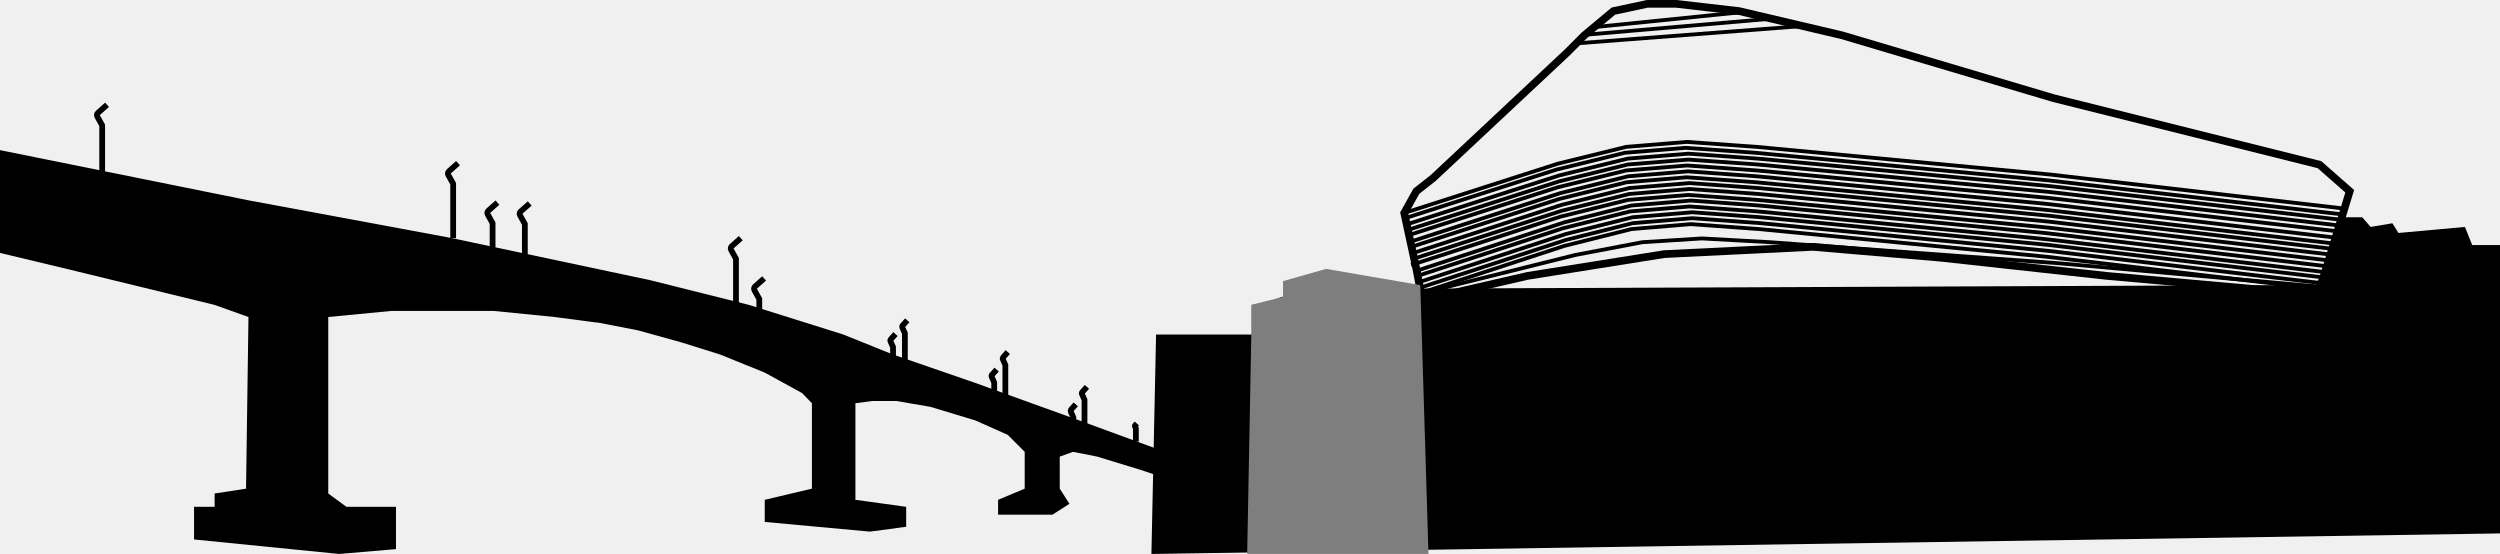
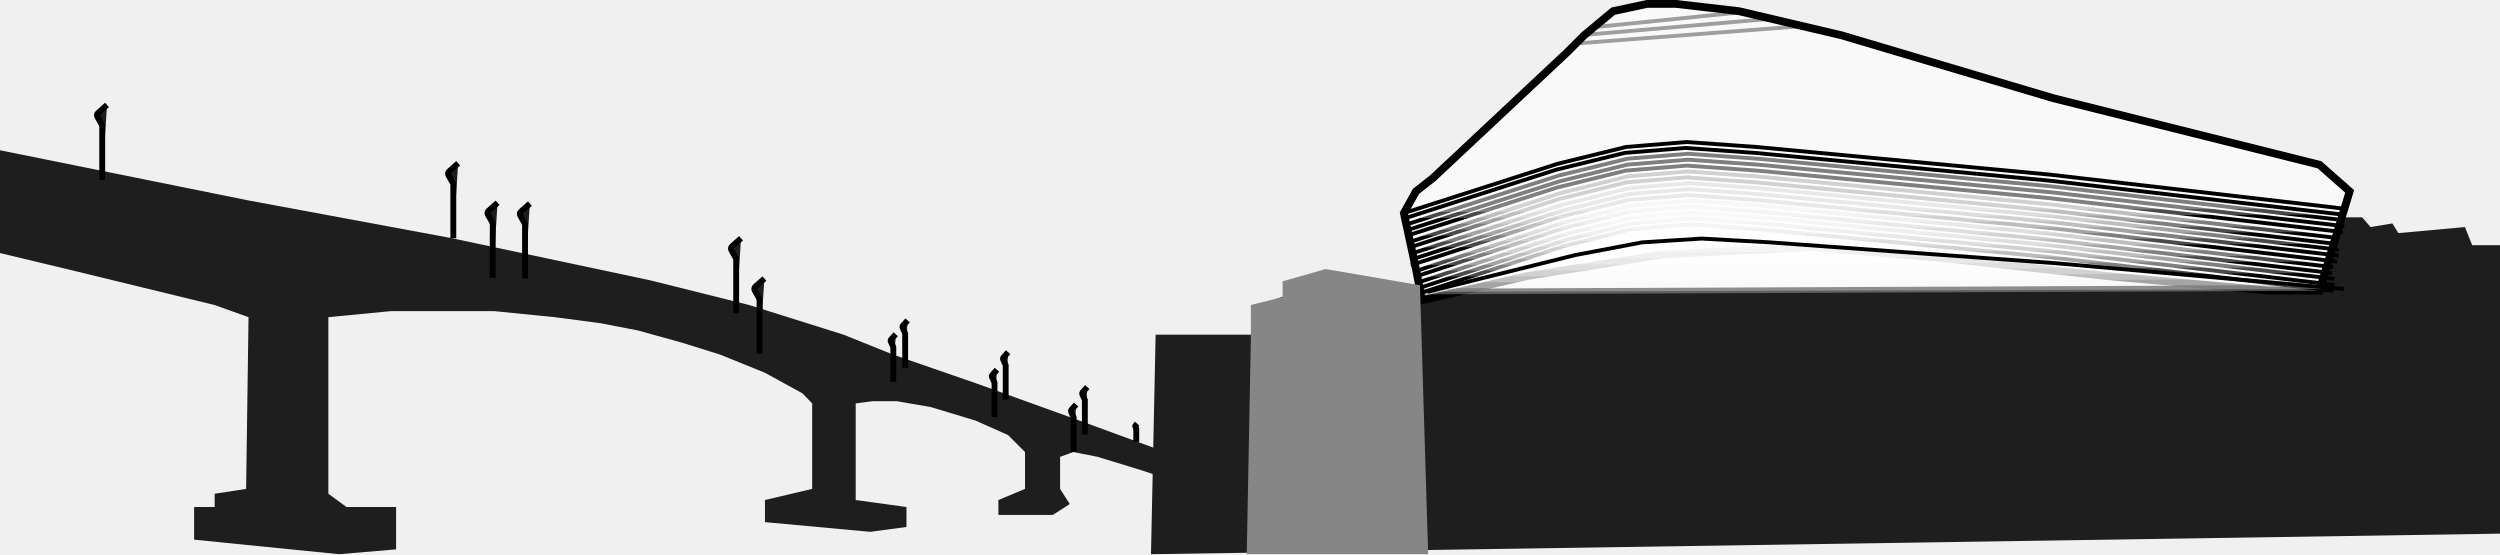
- <svg xmlns="http://www.w3.org/2000/svg" xmlns:xlink="http://www.w3.org/1999/xlink" version="1.1" preserveAspectRatio="xMidYMid meet" viewBox="0 0 650.09 144.05" width="650.09" height="144.05" id="svg640">
-   <defs id="defs402">
-     <path d="m 64.4,366.64 52.51,9.75 51.87,11 25.78,6.45 24.53,7.7 12.89,5.19 21.38,7.38 27.03,9.75 22.33,8.18 5.03,4.71 6.28,7.77 -4.08,-0.85 -5.03,-4.09 -8.49,-2.83 -11.32,-3.46 -6.29,-1.25 -3.46,1.25 v 8.33 l 2.52,3.93 -4.4,2.83 h -14.15 v -3.86 l 6.92,-2.9 v -9.58 l -4.41,-4.41 -8.48,-3.77 -11.64,-3.52 -8.8,-1.51 h -6.29 l -4.4,0.57 v 25.12 l 13.2,1.82 v 5.19 l -9.43,1.26 -27.35,-2.52 v -5.75 l 12.26,-2.9 V 419.4 l -2.51,-2.61 -9.75,-5.35 -11.63,-4.71 -10.06,-3.15 -11.32,-3.14 -9.75,-1.89 -11.95,-1.57 -15.72,-1.57 h -13.2 -13.52 l -16.35,1.57 v 45.9 l 4.72,3.46 h 12.89 v 11 l -14.78,1.26 -37.73,-3.77 v -8.49 h 5.35 v -3.46 l 8.17,-1.26 0.63,-44.64 -8.8,-3.14 -36.16,-8.81 -19.65,-4.71 v -26.73 z" id="b1e2bpbDu" />
-     <path d="m 27.62,341.8 c -1.27,1.12 -2.05,1.83 -2.37,2.11 -0.27,0.24 -0.34,0.63 -0.16,0.95 0.17,0.3 0.59,1.07 1.27,2.29 0,7.07 0,11.79 0,14.15" id="a1nOr3eSe6" />
-     <path d="m 118.89,356.99 c -1.27,1.12 -2.05,1.82 -2.37,2.1 -0.27,0.24 -0.34,0.64 -0.16,0.96 0.17,0.3 0.59,1.06 1.27,2.28 0,7.08 0,11.79 0,14.15" id="b7aL3m2uHb" />
-     <path d="m 137.53,367.46 c -1.26,1.12 -2.05,1.82 -2.37,2.1 -0.27,0.24 -0.33,0.64 -0.16,0.95 0.17,0.31 0.6,1.07 1.27,2.29 0,7.08 0,11.79 0,14.15" id="b8XFCNWlN" />
-     <path d="m 129.14,367.24 c -1.27,1.12 -2.05,1.82 -2.37,2.1 -0.27,0.24 -0.34,0.64 -0.16,0.95 0.17,0.31 0.59,1.07 1.27,2.29 0,7.08 0,11.79 0,14.15" id="b7sI3IEJSK" />
-     <path d="m 192.42,376.48 c -1.26,1.12 -2.05,1.82 -2.36,2.1 -0.27,0.25 -0.34,0.64 -0.16,0.96 0.17,0.3 0.59,1.07 1.27,2.29 0,7.07 0,11.79 0,14.14" id="b1M6w4p8B" />
-     <path d="m 198.49,386.95 c -1.26,1.12 -2.05,1.82 -2.36,2.1 -0.27,0.24 -0.34,0.64 -0.17,0.96 0.17,0.3 0.6,1.07 1.27,2.29 0,7.07 0,11.79 0,14.14" id="b54Bl0kuFq" />
-     <path d="m 235.71,397.84 c -0.64,0.72 -1.04,1.17 -1.2,1.35 -0.13,0.14 -0.16,0.35 -0.09,0.52 0.09,0.2 0.31,0.7 0.67,1.5 0,4.47 0,7.45 0,8.94" id="a4UV3SiTa3" />
-     <path d="m 232.64,401.42 c -0.65,0.73 -1.05,1.18 -1.21,1.36 -0.13,0.14 -0.16,0.34 -0.08,0.52 0.09,0.2 0.31,0.7 0.66,1.5 0,4.47 0,7.45 0,8.94" id="a5khScErp" />
-     <path d="m 258.95,410.65 c -0.65,0.72 -1.05,1.17 -1.21,1.36 -0.13,0.14 -0.16,0.34 -0.08,0.51 0.08,0.2 0.3,0.7 0.66,1.51 0,4.47 0,7.45 0,8.94" id="e5spcnXsr" />
-     <path d="m 261.85,406.1 c -0.64,0.72 -1.05,1.17 -1.21,1.36 -0.12,0.14 -0.16,0.34 -0.08,0.51 0.09,0.2 0.31,0.7 0.66,1.5 0,4.48 0,7.46 0,8.95" id="a38wG4KBmk" />
-     <path d="m 279.52,419.7 c -0.64,0.73 -1.04,1.18 -1.21,1.36 -0.12,0.14 -0.15,0.34 -0.08,0.51 0.09,0.21 0.31,0.71 0.66,1.51 0,4.47 0,7.45 0,8.94" id="a4HW8eERn" />
-     <path d="m 282.43,415.15 c -0.65,0.73 -1.05,1.18 -1.21,1.36 -0.13,0.14 -0.16,0.34 -0.08,0.51 0.09,0.2 0.31,0.71 0.66,1.51 0,4.47 0,7.45 0,8.94" id="aNZXLe9Xc" />
-     <path d="m 295.41,424.67 c -0.25,0.28 -0.41,0.45 -0.47,0.52 -0.05,0.05 -0.06,0.13 -0.03,0.2 0.03,0.07 0.12,0.27 0.25,0.58 0,1.71 0,2.86 0,3.43" id="lJzoOxVMS" />
-     <path d="m 306.66,431.43 c -0.25,0.28 -0.41,0.45 -0.47,0.52 -0.05,0.06 -0.06,0.14 -0.03,0.2 0.04,0.08 0.12,0.27 0.26,0.58 0,1.72 0,2.86 0,3.44" id="aH7Tan4M" />
-     <path d="m 452.99,317.68 -38.6,3.92" id="a2ZmxOZfC" />
-     <path d="m 460.97,319.36 -48.63,4.2" id="c3MHD0T4uM" />
-     <path d="m 468.54,321.32 -58.63,4.49" id="bT1f8vu5X" />
-     <path d="m 299.2,458.6 350.68,-5.34 v -74.99 h -7.23 l -1.89,-4.71 -17.29,1.57 -1.57,-2.52 -5.66,0.95 -2.2,-2.52 h -4.72 l -7.23,17.61 -232.02,0.94 -24.53,-3.46 -10.69,2.52 v 2.51 l -7.23,2.52 -0.94,7.86 h -26.27 z" id="m2FgZz5rJQ" />
-     <path d="m 368.09,364.28 4.4,-3.46 34.9,-32.69 4.4,-4.41 7.54,-6.28 8.81,-1.89 h 7.54 l 16.35,1.89 26.72,6.28 55.02,16.35 69.17,17.3 7.86,6.91 -7.86,25.78 h -13.2 l -42.13,-3.77 -43.08,-4.72 -33.32,-2.83 -38.67,1.89 -35.53,5.66 -27.35,6.29 -1.57,-8.11 -3.15,-14.53 z" id="b87ubVelI" />
-     <path d="m 606.87,387.04 c -12.41,-1.46 -37.24,-4.4 -74.49,-8.8 l -74.81,-7.2 -17.74,-1.29 -15.48,1.29 -17.41,4.37 -38.38,12.58" id="f6fjISzQIw" />
-     <path d="m 606.87,388.58 c -12.41,-1.46 -37.24,-4.4 -74.49,-8.8 l -74.81,-7.2 -17.74,-1.29 -15.48,1.29 -17.41,4.37 -38.38,12.58" id="ahMODCZlk" />
-     <path d="m 606.52,390.12 c -12.41,-1.47 -37.24,-4.4 -74.49,-8.8 l -74.81,-7.2 -17.74,-1.29 -15.48,1.29 -17.41,4.37 -38.38,12.57" id="bAlooaodV" />
-     <path d="m 606.52,383.99 c -12.41,-1.47 -37.24,-4.4 -74.49,-8.8 l -74.81,-7.2 -17.74,-1.29 -15.48,1.29 -17.41,4.37 -38.38,12.58" id="c5QfTKRjNj" />
-     <path d="m 606.17,385.53 c -12.41,-1.47 -37.24,-4.4 -74.49,-8.8 l -74.81,-7.2 -17.74,-1.29 -15.48,1.29 -17.41,4.37 -38.37,12.57" id="c35OP4PnRV" />
-     <path d="m 607.91,379.45 c -12.55,-1.46 -37.64,-4.4 -75.28,-8.8 l -75.6,-7.2 -17.92,-1.29 -15.64,1.29 -17.6,4.37 -38.78,12.58" id="aPcFz3OF" />
-     <path d="m 607.91,380.99 c -12.55,-1.47 -37.64,-4.4 -75.28,-8.8 l -75.6,-7.2 -17.92,-1.29 -15.64,1.29 -17.6,4.37 -38.78,12.57" id="n3fp0idVmT" />
-     <path d="m 607.56,382.53 c -12.55,-1.47 -37.64,-4.4 -75.28,-8.8 l -75.6,-7.2 -17.92,-1.29 -15.64,1.29 -17.6,4.37 -38.78,12.57" id="eaoAlXVoKT" />
-     <path d="m 607.56,376.4 c -12.55,-1.47 -37.64,-4.4 -75.28,-8.8 l -75.6,-7.2 -17.92,-1.29 -15.64,1.29 -17.6,4.37 -38.78,12.57" id="a69chLO2ER" />
-     <path d="m 607.2,377.94 c -12.54,-1.47 -37.63,-4.4 -75.27,-8.8 l -75.6,-7.2 -17.93,-1.29 -15.64,1.29 -17.59,4.37 -38.78,12.57" id="gDJnNg6JF" />
-     <path d="m 609.39,371.8 c -12.68,-1.47 -38.03,-4.4 -76.06,-8.8 l -76.39,-7.2 -18.11,-1.29 -15.8,1.29 -17.78,4.37 -39.19,12.57" id="cv82OCDWz" />
-     <path d="m 609.39,373.34 c -12.68,-1.47 -38.03,-4.4 -76.06,-8.81 l -76.39,-7.2 -18.11,-1.28 -15.8,1.28 -17.78,4.37 -39.19,12.58" id="b9GlKoG5JQ" />
-     <path d="m 609.03,374.87 c -12.68,-1.46 -38.03,-4.4 -76.06,-8.8 l -76.39,-7.2 -18.11,-1.29 -15.8,1.29 -17.78,4.37 -39.18,12.58" id="c6euHsNrR" />
-     <path d="m 609.03,368.75 c -12.68,-1.47 -38.03,-4.4 -76.06,-8.81 l -76.39,-7.2 -18.11,-1.29 -15.8,1.29 -17.78,4.37 -39.18,12.58" id="d32VrITke5" />
-     <path d="m 608.67,370.28 c -12.67,-1.46 -38.03,-4.4 -76.06,-8.8 l -76.38,-7.2 -18.11,-1.29 -15.81,1.29 -17.78,4.37 -39.18,12.58" id="a3QcdTTSvi" />
-     <path d="m 609.39,389.67 c -12.42,-1.11 -37.25,-3.34 -74.49,-6.68 l -74.82,-5.46 -17.73,-0.98 -15.48,0.98 -17.42,3.32 -38.37,9.54" id="eCXBjihBT" />
-     <path d="m 324.1,458.6 h 47.15 l -2.14,-69.91 -24.5,-4.22 -11.19,3.19 v 4.1 l -8.26,2.05 v 8.46" id="a99gwO3eo" />
+ <svg xmlns="http://www.w3.org/2000/svg" xmlns:xlink="http://www.w3.org/1999/xlink" version="1.1" preserveAspectRatio="xMidYMid meet" viewBox="0 0 640.06 141.89" width="640.06" height="141.89" id="svg5661">
+   <defs id="defs5365">
+     <path d="m 63.63,365.87 51.71,9.6 51.1,10.84 25.39,6.34 24.15,7.59 12.7,5.11 21.05,7.28 26.63,9.59 21.99,8.06 4.95,4.64 6.19,7.65 -4.02,-0.84 -4.96,-4.02 -8.36,-2.79 -11.14,-3.41 -6.2,-1.23 -3.4,1.23 v 8.21 l 2.47,3.87 -4.33,2.79 h -13.94 v -3.81 l 6.82,-2.85 v -9.44 l -4.34,-4.34 -8.36,-3.72 -11.46,-3.46 -8.67,-1.49 h -6.19 l -4.33,0.56 v 24.74 l 13,1.79 v 5.11 l -9.29,1.24 -26.94,-2.48 v -5.66 l 12.08,-2.85 v -21.89 l -2.48,-2.57 -9.6,-5.27 -11.45,-4.64 -9.91,-3.1 -11.15,-3.09 -9.6,-1.86 -11.77,-1.55 -15.48,-1.55 h -13 -13.32 l -16.1,1.55 v 45.21 l 4.64,3.4 h 12.7 v 10.84 l -14.55,1.24 -37.16,-3.72 v -8.36 h 5.26 v -3.4 l 8.05,-1.24 0.62,-43.97 -8.67,-3.1 L 19.35,383.98 0,379.34 v -26.32 z" id="a15hMvBy9W" />
+     <path d="m 27.4,341.41 c -1.24,1.1 -2.02,1.79 -2.33,2.07 -0.26,0.23 -0.33,0.63 -0.16,0.94 0.17,0.3 0.59,1.05 1.26,2.25 0,6.97 0,11.61 0,13.93" id="b38gFT2g" />
+     <path d="m 117.29,356.36 c -1.24,1.11 -2.01,1.8 -2.33,2.07 -0.26,0.24 -0.33,0.63 -0.16,0.94 0.17,0.3 0.59,1.05 1.26,2.26 0,6.96 0,11.61 0,13.93" id="k8KtkM5jN" />
+     <path d="m 135.66,366.67 c -1.25,1.11 -2.02,1.8 -2.33,2.08 -0.27,0.23 -0.34,0.62 -0.16,0.93 0.16,0.3 0.58,1.06 1.25,2.26 0,6.96 0,11.61 0,13.93" id="a5HjhkhFh" />
+     <path d="m 127.39,366.46 c -1.24,1.1 -2.02,1.79 -2.33,2.07 -0.27,0.24 -0.33,0.63 -0.16,0.94 0.17,0.3 0.58,1.05 1.25,2.25 0,6.97 0,11.61 0,13.93" id="d8SWrBcdPI" />
+     <path d="m 189.72,375.56 c -1.24,1.11 -2.02,1.8 -2.33,2.07 -0.27,0.24 -0.33,0.63 -0.16,0.94 0.17,0.3 0.59,1.05 1.25,2.25 0,6.97 0,11.62 0,13.94" id="dZqQdq3cE" />
+     <path d="m 195.7,385.87 c -1.25,1.11 -2.02,1.8 -2.33,2.07 -0.27,0.24 -0.34,0.63 -0.16,0.94 0.16,0.3 0.58,1.05 1.25,2.26 0,6.96 0,11.61 0,13.93" id="bMTehgqSl" />
+     <path d="m 232.36,396.59 c -0.64,0.72 -1.03,1.16 -1.19,1.34 -0.13,0.14 -0.16,0.34 -0.08,0.51 0.08,0.19 0.3,0.69 0.65,1.48 0,4.4 0,7.34 0,8.8" id="a4VLzIFUu" />
+     <path d="m 229.33,400.13 c -0.64,0.71 -1.03,1.15 -1.19,1.33 -0.13,0.14 -0.16,0.34 -0.08,0.51 0.08,0.2 0.3,0.69 0.65,1.48 0,4.4 0,7.34 0,8.81" id="bojWWHV4P" />
+     <path d="m 255.24,409.21 c -0.64,0.71 -1.03,1.16 -1.19,1.34 -0.13,0.14 -0.16,0.34 -0.08,0.51 0.08,0.19 0.3,0.69 0.65,1.48 0,4.4 0,7.34 0,8.8" id="b7LjTb64f" />
+     <path d="m 258.1,404.73 c -0.64,0.71 -1.03,1.16 -1.19,1.34 -0.13,0.14 -0.16,0.33 -0.08,0.5 0.08,0.2 0.3,0.7 0.65,1.49 0,4.4 0,7.33 0,8.8" id="b7Q6RTifE" />
+     <path d="m 275.5,418.13 c -0.63,0.71 -1.03,1.16 -1.19,1.33 -0.12,0.14 -0.15,0.34 -0.08,0.51 0.09,0.2 0.31,0.69 0.66,1.48 0,4.41 0,7.34 0,8.81" id="aROBlZeQ" />
+     <path d="m 278.36,413.65 c -0.63,0.71 -1.03,1.16 -1.19,1.33 -0.12,0.14 -0.15,0.34 -0.08,0.51 0.09,0.2 0.31,0.69 0.66,1.48 0,4.41 0,7.34 0,8.81" id="a5XWO3Rlw" />
+     <path d="m 291.15,423.02 c -0.25,0.27 -0.4,0.44 -0.46,0.51 -0.05,0.06 -0.06,0.13 -0.03,0.2 0.03,0.07 0.11,0.26 0.25,0.57 0,1.69 0,2.82 0,3.38" id="bfwdflnIh" />
+     <path d="m 302.02,429.68 c -0.24,0.28 -0.39,0.45 -0.45,0.52 -0.05,0.05 -0.06,0.13 -0.03,0.19 0.03,0.08 0.11,0.27 0.25,0.57 0,1.69 0,2.82 0,3.38" id="lZjVnohM" />
+     <path d="m 446.14,317.65 -38.01,3.86" id="ah86To63w" />
+     <path d="m 454,319.3 -47.89,4.14" id="a7RRdMkdz" />
+     <path d="m 461.46,321.23 -57.74,4.43" id="b6PqKNIRT" />
+     <path d="m 294.68,456.44 345.38,-5.26 v -73.85 h -7.12 l -1.86,-4.65 -17.03,1.55 -1.55,-2.48 -5.57,0.93 -2.17,-2.48 h -4.64 l -7.12,17.34 -228.53,0.93 -24.15,-3.4 -10.53,2.47 v 2.48 l -7.12,2.48 -0.93,7.74 h -25.87 z" id="d25CYS6PUh" />
+     <path d="m 362.52,363.55 4.34,-3.41 34.37,-32.2 4.34,-4.34 7.43,-6.19 8.67,-1.86 h 7.43 l 16.1,1.86 26.32,6.19 54.19,16.1 68.12,17.03 7.74,6.82 -7.74,25.39 h -13 l -41.5,-3.72 -42.42,-4.64 -32.82,-2.79 -38.09,1.86 -34.99,5.57 -26.94,6.19 -1.55,-7.98 -3.09,-14.31 z" id="b4xlDNbvOT" />
+     <path d="m 597.7,385.96 c -12.23,-1.44 -36.68,-4.33 -73.36,-8.67 l -73.69,-7.09 -17.47,-1.27 -15.24,1.27 -17.15,4.31 -37.8,12.38" id="b3wEvJ1fgX" />
+     <path d="m 597.7,387.48 c -12.23,-1.45 -36.68,-4.34 -73.36,-8.67 l -73.69,-7.09 -17.47,-1.27 -15.24,1.27 -17.15,4.3 -37.8,12.39" id="b25MtjvlCF" />
+     <path d="m 597.36,388.99 c -12.23,-1.44 -36.68,-4.33 -73.37,-8.67 l -73.68,-7.09 -17.47,-1.27 -15.24,1.27 -17.15,4.31 -37.8,12.38" id="a35C6PGE2p" />
+     <path d="m 597.36,382.96 c -12.23,-1.45 -36.68,-4.34 -73.37,-8.67 l -73.68,-7.09 -17.47,-1.27 -15.24,1.27 -17.15,4.3 -37.8,12.39" id="afaC3KkxC" />
+     <path d="m 597.01,384.47 c -12.22,-1.44 -36.68,-4.33 -73.36,-8.67 l -73.68,-7.09 -17.47,-1.27 -15.25,1.27 -17.15,4.31 -37.79,12.38" id="bccxDO191" />
+     <path d="m 598.72,378.49 c -12.35,-1.45 -37.07,-4.34 -74.13,-8.67 l -74.46,-7.09 -17.65,-1.27 -15.41,1.27 -17.33,4.3 -38.19,12.39" id="c1iKZfzjCv" />
+     <path d="m 598.72,380 c -12.35,-1.44 -37.07,-4.33 -74.13,-8.67 l -74.46,-7.09 -17.65,-1.27 -15.41,1.27 -17.33,4.31 -38.19,12.38" id="b3mQR7XKSw" />
+     <path d="m 598.38,381.52 c -12.36,-1.45 -37.07,-4.34 -74.14,-8.67 l -74.46,-7.09 -17.65,-1.27 -15.41,1.27 -17.33,4.3 -38.19,12.39" id="da5zeBC25" />
+     <path d="m 598.38,375.48 c -12.36,-1.44 -37.07,-4.33 -74.14,-8.67 l -74.46,-7.09 -17.65,-1.27 -15.41,1.27 -17.33,4.3 -38.19,12.39" id="b7GFbzsutv" />
+     <path d="m 598.03,377 c -12.36,-1.45 -37.07,-4.34 -74.14,-8.67 l -74.46,-7.1 -17.65,-1.27 -15.4,1.27 -17.34,4.31 -38.19,12.38" id="c3KiKXbMwi" />
+     <path d="m 600.18,370.95 c -12.49,-1.45 -37.46,-4.34 -74.91,-8.67 l -75.24,-7.09 -17.83,-1.27 -15.57,1.27 -17.51,4.3 -38.59,12.39" id="a2nOvvUBEc" />
+     <path d="m 600.18,372.46 c -12.49,-1.44 -37.46,-4.33 -74.91,-8.67 l -75.24,-7.09 -17.83,-1.27 -15.57,1.27 -17.51,4.31 -38.59,12.38" id="e1JIwz4oLt" />
+     <path d="m 599.83,373.98 c -12.49,-1.45 -37.46,-4.34 -74.91,-8.67 l -75.24,-7.09 -17.83,-1.27 -15.57,1.27 -17.51,4.3 -38.59,12.39" id="aDkhGttna" />
+     <path d="m 599.83,367.94 c -12.49,-1.44 -37.46,-4.33 -74.91,-8.67 l -75.24,-7.09 -17.83,-1.27 -15.57,1.27 -17.51,4.31 -38.59,12.38" id="dl91Spsw0" />
+     <path d="m 599.48,369.46 c -12.49,-1.45 -37.46,-4.34 -74.91,-8.67 l -75.24,-7.09 -17.83,-1.27 -15.57,1.27 -17.51,4.3 -38.59,12.39" id="aV6s0exPr" />
+     <path d="m 600.18,388.55 c -12.23,-1.09 -36.68,-3.29 -73.37,-6.57 l -73.68,-5.38 -17.47,-0.97 -15.24,0.97 -17.15,3.26 -37.8,9.4" id="a5T6EvPR4" />
+     <path d="m 319.2,456.44 h 46.44 l -2.1,-68.86 -24.14,-4.15 -11.02,3.14 v 4.04 l -8.13,2.02 v 8.33" id="ah9h1Q3ca" />
  </defs>
-   <g id="g638" transform="translate(0.2100005,-314.55)">
-     <g id="g636">
-       <g id="g490">
-         <g id="g410">
-           <use xlink:href="#b1e2bpbDu" id="use404" style="opacity:1;fill:#000000;fill-opacity:1" x="0" y="0" width="100%" height="100%" />
-           <g id="g408">
-             <use xlink:href="#b1e2bpbDu" id="use406" style="opacity:1;fill-opacity:0;stroke:#000000;stroke-width:0;stroke-opacity:1" x="0" y="0" width="100%" height="100%" />
-           </g>
-         </g>
-         <g id="g416">
-           <g id="g414">
-             <use xlink:href="#a1nOr3eSe6" id="use412" style="opacity:1;fill-opacity:0;stroke:#000000;stroke-width:1.5;stroke-opacity:1" x="0" y="0" width="100%" height="100%" />
-           </g>
-         </g>
-         <g id="g422">
-           <g id="g420">
-             <use xlink:href="#b7aL3m2uHb" id="use418" style="opacity:1;fill-opacity:0;stroke:#000000;stroke-width:1.5;stroke-opacity:1" x="0" y="0" width="100%" height="100%" />
-           </g>
-         </g>
-         <g id="g428">
-           <g id="g426">
-             <use xlink:href="#b8XFCNWlN" id="use424" style="opacity:1;fill-opacity:0;stroke:#000000;stroke-width:1.5;stroke-opacity:1" x="0" y="0" width="100%" height="100%" />
-           </g>
-         </g>
-         <g id="g434">
-           <g id="g432">
-             <use xlink:href="#b7sI3IEJSK" id="use430" style="opacity:1;fill-opacity:0;stroke:#000000;stroke-width:1.5;stroke-opacity:1" x="0" y="0" width="100%" height="100%" />
-           </g>
-         </g>
-         <g id="g440">
-           <g id="g438">
-             <use xlink:href="#b1M6w4p8B" id="use436" style="opacity:1;fill-opacity:0;stroke:#000000;stroke-width:1.5;stroke-opacity:1" x="0" y="0" width="100%" height="100%" />
-           </g>
-         </g>
-         <g id="g446">
-           <g id="g444">
-             <use xlink:href="#b54Bl0kuFq" id="use442" style="opacity:1;fill-opacity:0;stroke:#000000;stroke-width:1.5;stroke-opacity:1" x="0" y="0" width="100%" height="100%" />
-           </g>
-         </g>
-         <g id="g452">
-           <g id="g450">
-             <use xlink:href="#a4UV3SiTa3" id="use448" style="opacity:1;fill-opacity:0;stroke:#000000;stroke-width:1.5;stroke-opacity:1" x="0" y="0" width="100%" height="100%" />
-           </g>
-         </g>
-         <g id="g458">
-           <g id="g456">
-             <use xlink:href="#a5khScErp" id="use454" style="opacity:1;fill-opacity:0;stroke:#000000;stroke-width:1.5;stroke-opacity:1" x="0" y="0" width="100%" height="100%" />
-           </g>
-         </g>
-         <g id="g464">
-           <g id="g462">
-             <use xlink:href="#e5spcnXsr" id="use460" style="opacity:1;fill-opacity:0;stroke:#000000;stroke-width:1.5;stroke-opacity:1" x="0" y="0" width="100%" height="100%" />
-           </g>
-         </g>
-         <g id="g470">
-           <g id="g468">
-             <use xlink:href="#a38wG4KBmk" id="use466" style="opacity:1;fill-opacity:0;stroke:#000000;stroke-width:1.5;stroke-opacity:1" x="0" y="0" width="100%" height="100%" />
-           </g>
-         </g>
-         <g id="g476">
-           <g id="g474">
-             <use xlink:href="#a4HW8eERn" id="use472" style="opacity:1;fill-opacity:0;stroke:#000000;stroke-width:1.5;stroke-opacity:1" x="0" y="0" width="100%" height="100%" />
-           </g>
-         </g>
-         <g id="g482">
-           <g id="g480">
-             <use xlink:href="#aNZXLe9Xc" id="use478" style="opacity:1;fill-opacity:0;stroke:#000000;stroke-width:1.5;stroke-opacity:1" x="0" y="0" width="100%" height="100%" />
-           </g>
-         </g>
-         <g id="g488">
-           <g id="g486">
-             <use xlink:href="#lJzoOxVMS" id="use484" style="opacity:1;fill-opacity:0;stroke:#000000;stroke-width:1.5;stroke-opacity:1" x="0" y="0" width="100%" height="100%" />
-           </g>
-         </g>
-       </g>
-       <g id="g496">
-         <g id="g494">
-           <use xlink:href="#aH7Tan4M" id="use492" style="opacity:1;fill-opacity:0;stroke:#000000;stroke-width:2;stroke-opacity:1" x="0" y="0" width="100%" height="100%" />
-         </g>
-       </g>
-       <g id="g502">
-         <g id="g500">
-           <use xlink:href="#a2ZmxOZfC" id="use498" style="opacity:1;fill-opacity:0;stroke:#000000;stroke-width:1;stroke-opacity:1" x="0" y="0" width="100%" height="100%" />
-         </g>
-       </g>
-       <g id="g508">
-         <g id="g506">
-           <use xlink:href="#c3MHD0T4uM" id="use504" style="opacity:1;fill-opacity:0;stroke:#000000;stroke-width:1;stroke-opacity:1" x="0" y="0" width="100%" height="100%" />
-         </g>
-       </g>
-       <g id="g514">
-         <g id="g512">
-           <use xlink:href="#bT1f8vu5X" id="use510" style="opacity:1;fill-opacity:0;stroke:#000000;stroke-width:1;stroke-opacity:1" x="0" y="0" width="100%" height="100%" />
-         </g>
-       </g>
-       <g id="g634">
-         <g id="g522">
-           <use xlink:href="#m2FgZz5rJQ" id="use516" style="opacity:1;fill:#000000;fill-opacity:1" x="0" y="0" width="100%" height="100%" />
-           <g id="g520">
-             <use xlink:href="#m2FgZz5rJQ" id="use518" style="opacity:1;fill-opacity:0;stroke:#000000;stroke-width:0;stroke-opacity:1" x="0" y="0" width="100%" height="100%" />
-           </g>
-         </g>
-         <g id="g528">
-           <g id="g526">
-             <use xlink:href="#b87ubVelI" id="use524" style="opacity:1;fill-opacity:0;stroke:#000000;stroke-width:2;stroke-opacity:1" x="0" y="0" width="100%" height="100%" />
-           </g>
-         </g>
-         <g id="g534">
-           <g id="g532">
-             <use xlink:href="#f6fjISzQIw" id="use530" style="opacity:1;fill-opacity:0;stroke:#000000;stroke-width:1;stroke-opacity:1" x="0" y="0" width="100%" height="100%" />
-           </g>
-         </g>
-         <g id="g540">
-           <g id="g538">
-             <use xlink:href="#ahMODCZlk" id="use536" style="opacity:1;fill-opacity:0;stroke:#000000;stroke-width:1;stroke-opacity:1" x="0" y="0" width="100%" height="100%" />
-           </g>
-         </g>
-         <g id="g546">
-           <g id="g544">
-             <use xlink:href="#bAlooaodV" id="use542" style="opacity:1;fill-opacity:0;stroke:#000000;stroke-width:1;stroke-opacity:1" x="0" y="0" width="100%" height="100%" />
-           </g>
-         </g>
-         <g id="g552">
-           <g id="g550">
-             <use xlink:href="#c5QfTKRjNj" id="use548" style="opacity:1;fill-opacity:0;stroke:#000000;stroke-width:1;stroke-opacity:1" x="0" y="0" width="100%" height="100%" />
-           </g>
-         </g>
-         <g id="g558">
-           <g id="g556">
-             <use xlink:href="#c35OP4PnRV" id="use554" style="opacity:1;fill-opacity:0;stroke:#000000;stroke-width:1;stroke-opacity:1" x="0" y="0" width="100%" height="100%" />
-           </g>
-         </g>
-         <g id="g564">
-           <g id="g562">
-             <use xlink:href="#aPcFz3OF" id="use560" style="opacity:1;fill-opacity:0;stroke:#000000;stroke-width:1;stroke-opacity:1" x="0" y="0" width="100%" height="100%" />
-           </g>
-         </g>
-         <g id="g570">
-           <g id="g568">
-             <use xlink:href="#n3fp0idVmT" id="use566" style="opacity:1;fill-opacity:0;stroke:#000000;stroke-width:1;stroke-opacity:1" x="0" y="0" width="100%" height="100%" />
-           </g>
-         </g>
-         <g id="g576">
-           <g id="g574">
-             <use xlink:href="#eaoAlXVoKT" id="use572" style="opacity:1;fill-opacity:0;stroke:#000000;stroke-width:1;stroke-opacity:1" x="0" y="0" width="100%" height="100%" />
-           </g>
-         </g>
-         <g id="g582">
-           <g id="g580">
-             <use xlink:href="#a69chLO2ER" id="use578" style="opacity:1;fill-opacity:0;stroke:#000000;stroke-width:1;stroke-opacity:1" x="0" y="0" width="100%" height="100%" />
-           </g>
-         </g>
-         <g id="g588">
-           <g id="g586">
-             <use xlink:href="#gDJnNg6JF" id="use584" style="opacity:1;fill-opacity:0;stroke:#000000;stroke-width:1;stroke-opacity:1" x="0" y="0" width="100%" height="100%" />
-           </g>
-         </g>
-         <g id="g594">
-           <g id="g592">
-             <use xlink:href="#cv82OCDWz" id="use590" style="opacity:1;fill-opacity:0;stroke:#000000;stroke-width:1;stroke-opacity:1" x="0" y="0" width="100%" height="100%" />
-           </g>
-         </g>
-         <g id="g600">
-           <g id="g598">
-             <use xlink:href="#b9GlKoG5JQ" id="use596" style="opacity:1;fill-opacity:0;stroke:#000000;stroke-width:1;stroke-opacity:1" x="0" y="0" width="100%" height="100%" />
-           </g>
-         </g>
-         <g id="g606">
-           <g id="g604">
-             <use xlink:href="#c6euHsNrR" id="use602" style="opacity:1;fill-opacity:0;stroke:#000000;stroke-width:1;stroke-opacity:1" x="0" y="0" width="100%" height="100%" />
-           </g>
-         </g>
-         <g id="g612">
-           <g id="g610">
-             <use xlink:href="#d32VrITke5" id="use608" style="opacity:1;fill-opacity:0;stroke:#000000;stroke-width:1;stroke-opacity:1" x="0" y="0" width="100%" height="100%" />
-           </g>
-         </g>
-         <g id="g618">
-           <g id="g616">
-             <use xlink:href="#a3QcdTTSvi" id="use614" style="opacity:1;fill-opacity:0;stroke:#000000;stroke-width:1;stroke-opacity:1" x="0" y="0" width="100%" height="100%" />
-           </g>
-         </g>
-         <g id="g624">
-           <g id="g622">
-             <use xlink:href="#eCXBjihBT" id="use620" style="opacity:1;fill-opacity:0;stroke:#000000;stroke-width:1;stroke-opacity:1" x="0" y="0" width="100%" height="100%" />
-           </g>
-         </g>
-         <g id="g632">
-           <use xlink:href="#a99gwO3eo" id="use626" style="opacity:1;fill:#7e7e7e;fill-opacity:1" x="0" y="0" width="100%" height="100%" />
-           <g id="g630">
-             <use xlink:href="#a99gwO3eo" id="use628" style="opacity:1;fill-opacity:0;stroke:#000000;stroke-width:0;stroke-opacity:1" x="0" y="0" width="100%" height="100%" />
-           </g>
+   <g id="g5659" transform="translate(5e-7,-314.55)">
+     <g id="g5657">
+       <g id="g5479">
+         <g id="g5373">
+           <use xlink:href="#a15hMvBy9W" id="use5367" style="opacity:1;fill:#1e1e1e;fill-opacity:1" x="0" y="0" width="100%" height="100%" />
+           <g id="g5371">
+             <use xlink:href="#a15hMvBy9W" id="use5369" style="opacity:1;fill-opacity:0;stroke:#000000;stroke-width:0;stroke-opacity:1" x="0" y="0" width="100%" height="100%" />
+           </g>
+         </g>
+         <g id="g5381">
+           <use xlink:href="#b38gFT2g" id="use5375" style="opacity:1;fill:#1e1e1e;fill-opacity:1" x="0" y="0" width="100%" height="100%" />
+           <g id="g5379">
+             <use xlink:href="#b38gFT2g" id="use5377" style="opacity:1;fill-opacity:0;stroke:#000000;stroke-width:1.5;stroke-opacity:1" x="0" y="0" width="100%" height="100%" />
+           </g>
+         </g>
+         <g id="g5389">
+           <use xlink:href="#k8KtkM5jN" id="use5383" style="opacity:1;fill:#1e1e1e;fill-opacity:1" x="0" y="0" width="100%" height="100%" />
+           <g id="g5387">
+             <use xlink:href="#k8KtkM5jN" id="use5385" style="opacity:1;fill-opacity:0;stroke:#000000;stroke-width:1.5;stroke-opacity:1" x="0" y="0" width="100%" height="100%" />
+           </g>
+         </g>
+         <g id="g5397">
+           <use xlink:href="#a5HjhkhFh" id="use5391" style="opacity:1;fill:#1e1e1e;fill-opacity:1" x="0" y="0" width="100%" height="100%" />
+           <g id="g5395">
+             <use xlink:href="#a5HjhkhFh" id="use5393" style="opacity:1;fill-opacity:0;stroke:#000000;stroke-width:1.5;stroke-opacity:1" x="0" y="0" width="100%" height="100%" />
+           </g>
+         </g>
+         <g id="g5405">
+           <use xlink:href="#d8SWrBcdPI" id="use5399" style="opacity:1;fill:#1e1e1e;fill-opacity:1" x="0" y="0" width="100%" height="100%" />
+           <g id="g5403">
+             <use xlink:href="#d8SWrBcdPI" id="use5401" style="opacity:1;fill-opacity:0;stroke:#000000;stroke-width:1.5;stroke-opacity:1" x="0" y="0" width="100%" height="100%" />
+           </g>
+         </g>
+         <g id="g5413">
+           <use xlink:href="#dZqQdq3cE" id="use5407" style="opacity:1;fill:#1e1e1e;fill-opacity:1" x="0" y="0" width="100%" height="100%" />
+           <g id="g5411">
+             <use xlink:href="#dZqQdq3cE" id="use5409" style="opacity:1;fill-opacity:0;stroke:#000000;stroke-width:1.5;stroke-opacity:1" x="0" y="0" width="100%" height="100%" />
+           </g>
+         </g>
+         <g id="g5421">
+           <use xlink:href="#bMTehgqSl" id="use5415" style="opacity:1;fill:#1e1e1e;fill-opacity:1" x="0" y="0" width="100%" height="100%" />
+           <g id="g5419">
+             <use xlink:href="#bMTehgqSl" id="use5417" style="opacity:1;fill-opacity:0;stroke:#000000;stroke-width:1.5;stroke-opacity:1" x="0" y="0" width="100%" height="100%" />
+           </g>
+         </g>
+         <g id="g5429">
+           <use xlink:href="#a4VLzIFUu" id="use5423" style="opacity:1;fill:#1e1e1e;fill-opacity:1" x="0" y="0" width="100%" height="100%" />
+           <g id="g5427">
+             <use xlink:href="#a4VLzIFUu" id="use5425" style="opacity:1;fill-opacity:0;stroke:#000000;stroke-width:1.5;stroke-opacity:1" x="0" y="0" width="100%" height="100%" />
+           </g>
+         </g>
+         <g id="g5437">
+           <use xlink:href="#bojWWHV4P" id="use5431" style="opacity:1;fill:#1e1e1e;fill-opacity:1" x="0" y="0" width="100%" height="100%" />
+           <g id="g5435">
+             <use xlink:href="#bojWWHV4P" id="use5433" style="opacity:1;fill-opacity:0;stroke:#000000;stroke-width:1.5;stroke-opacity:1" x="0" y="0" width="100%" height="100%" />
+           </g>
+         </g>
+         <g id="g5445">
+           <use xlink:href="#b7LjTb64f" id="use5439" style="opacity:1;fill:#1e1e1e;fill-opacity:1" x="0" y="0" width="100%" height="100%" />
+           <g id="g5443">
+             <use xlink:href="#b7LjTb64f" id="use5441" style="opacity:1;fill-opacity:0;stroke:#000000;stroke-width:1.5;stroke-opacity:1" x="0" y="0" width="100%" height="100%" />
+           </g>
+         </g>
+         <g id="g5453">
+           <use xlink:href="#b7Q6RTifE" id="use5447" style="opacity:1;fill:#1e1e1e;fill-opacity:1" x="0" y="0" width="100%" height="100%" />
+           <g id="g5451">
+             <use xlink:href="#b7Q6RTifE" id="use5449" style="opacity:1;fill-opacity:0;stroke:#000000;stroke-width:1.5;stroke-opacity:1" x="0" y="0" width="100%" height="100%" />
+           </g>
+         </g>
+         <g id="g5461">
+           <use xlink:href="#aROBlZeQ" id="use5455" style="opacity:1;fill:#1e1e1e;fill-opacity:1" x="0" y="0" width="100%" height="100%" />
+           <g id="g5459">
+             <use xlink:href="#aROBlZeQ" id="use5457" style="opacity:1;fill-opacity:0;stroke:#000000;stroke-width:1.5;stroke-opacity:1" x="0" y="0" width="100%" height="100%" />
+           </g>
+         </g>
+         <g id="g5469">
+           <use xlink:href="#a5XWO3Rlw" id="use5463" style="opacity:1;fill:#1e1e1e;fill-opacity:1" x="0" y="0" width="100%" height="100%" />
+           <g id="g5467">
+             <use xlink:href="#a5XWO3Rlw" id="use5465" style="opacity:1;fill-opacity:0;stroke:#000000;stroke-width:1.5;stroke-opacity:1" x="0" y="0" width="100%" height="100%" />
+           </g>
+         </g>
+         <g id="g5477">
+           <use xlink:href="#bfwdflnIh" id="use5471" style="opacity:1;fill:#1e1e1e;fill-opacity:1" x="0" y="0" width="100%" height="100%" />
+           <g id="g5475">
+             <use xlink:href="#bfwdflnIh" id="use5473" style="opacity:1;fill-opacity:0;stroke:#000000;stroke-width:1.5;stroke-opacity:1" x="0" y="0" width="100%" height="100%" />
+           </g>
+         </g>
+       </g>
+       <g id="g5485">
+         <g id="g5483">
+           <use xlink:href="#lZjVnohM" id="use5481" style="opacity:1;fill-opacity:0;stroke:#000000;stroke-width:2;stroke-opacity:1" x="0" y="0" width="100%" height="100%" />
+         </g>
+       </g>
+       <g id="g5491">
+         <g id="g5489">
+           <use xlink:href="#ah86To63w" id="use5487" style="opacity:1;fill-opacity:0;stroke:#000000;stroke-width:1;stroke-opacity:1" x="0" y="0" width="100%" height="100%" />
+         </g>
+       </g>
+       <g id="g5497">
+         <g id="g5495">
+           <use xlink:href="#a7RRdMkdz" id="use5493" style="opacity:1;fill-opacity:0;stroke:#000000;stroke-width:1;stroke-opacity:1" x="0" y="0" width="100%" height="100%" />
+         </g>
+       </g>
+       <g id="g5503">
+         <g id="g5501">
+           <use xlink:href="#b6PqKNIRT" id="use5499" style="opacity:1;fill-opacity:0;stroke:#000000;stroke-width:1;stroke-opacity:1" x="0" y="0" width="100%" height="100%" />
+         </g>
+       </g>
+       <g id="g5511">
+         <use xlink:href="#d25CYS6PUh" id="use5505" style="opacity:1;fill:#1e1e1e;fill-opacity:1" x="0" y="0" width="100%" height="100%" />
+         <g id="g5509">
+           <use xlink:href="#d25CYS6PUh" id="use5507" style="opacity:1;fill-opacity:0;stroke:#000000;stroke-width:0;stroke-opacity:1" x="0" y="0" width="100%" height="100%" />
+         </g>
+       </g>
+       <g id="g5519">
+         <use xlink:href="#b4xlDNbvOT" id="use5513" style="opacity:1;fill:#ffffff;fill-opacity:0.62" x="0" y="0" width="100%" height="100%" />
+         <g id="g5517">
+           <use xlink:href="#b4xlDNbvOT" id="use5515" style="opacity:1;fill-opacity:0;stroke:#000000;stroke-width:2;stroke-opacity:1" x="0" y="0" width="100%" height="100%" />
+         </g>
+       </g>
+       <g id="g5527">
+         <use xlink:href="#b3wEvJ1fgX" id="use5521" style="opacity:1;fill:#ffffff;fill-opacity:0.29" x="0" y="0" width="100%" height="100%" />
+         <g id="g5525">
+           <use xlink:href="#b3wEvJ1fgX" id="use5523" style="opacity:1;fill-opacity:0;stroke:#000000;stroke-width:1;stroke-opacity:1" x="0" y="0" width="100%" height="100%" />
+         </g>
+       </g>
+       <g id="g5535">
+         <use xlink:href="#b25MtjvlCF" id="use5529" style="opacity:1;fill:#ffffff;fill-opacity:0.29" x="0" y="0" width="100%" height="100%" />
+         <g id="g5533">
+           <use xlink:href="#b25MtjvlCF" id="use5531" style="opacity:1;fill-opacity:0;stroke:#000000;stroke-width:1;stroke-opacity:1" x="0" y="0" width="100%" height="100%" />
+         </g>
+       </g>
+       <g id="g5543">
+         <use xlink:href="#a35C6PGE2p" id="use5537" style="opacity:1;fill:#ffffff;fill-opacity:0.29" x="0" y="0" width="100%" height="100%" />
+         <g id="g5541">
+           <use xlink:href="#a35C6PGE2p" id="use5539" style="opacity:1;fill-opacity:0;stroke:#000000;stroke-width:1;stroke-opacity:1" x="0" y="0" width="100%" height="100%" />
+         </g>
+       </g>
+       <g id="g5551">
+         <use xlink:href="#afaC3KkxC" id="use5545" style="opacity:1;fill:#ffffff;fill-opacity:0.29" x="0" y="0" width="100%" height="100%" />
+         <g id="g5549">
+           <use xlink:href="#afaC3KkxC" id="use5547" style="opacity:1;fill-opacity:0;stroke:#000000;stroke-width:1;stroke-opacity:1" x="0" y="0" width="100%" height="100%" />
+         </g>
+       </g>
+       <g id="g5559">
+         <use xlink:href="#bccxDO191" id="use5553" style="opacity:1;fill:#ffffff;fill-opacity:0.29" x="0" y="0" width="100%" height="100%" />
+         <g id="g5557">
+           <use xlink:href="#bccxDO191" id="use5555" style="opacity:1;fill-opacity:0;stroke:#000000;stroke-width:1;stroke-opacity:1" x="0" y="0" width="100%" height="100%" />
+         </g>
+       </g>
+       <g id="g5567">
+         <use xlink:href="#c1iKZfzjCv" id="use5561" style="opacity:1;fill:#ffffff;fill-opacity:0.29" x="0" y="0" width="100%" height="100%" />
+         <g id="g5565">
+           <use xlink:href="#c1iKZfzjCv" id="use5563" style="opacity:1;fill-opacity:0;stroke:#000000;stroke-width:1;stroke-opacity:1" x="0" y="0" width="100%" height="100%" />
+         </g>
+       </g>
+       <g id="g5575">
+         <use xlink:href="#b3mQR7XKSw" id="use5569" style="opacity:1;fill:#ffffff;fill-opacity:0.29" x="0" y="0" width="100%" height="100%" />
+         <g id="g5573">
+           <use xlink:href="#b3mQR7XKSw" id="use5571" style="opacity:1;fill-opacity:0;stroke:#000000;stroke-width:1;stroke-opacity:1" x="0" y="0" width="100%" height="100%" />
+         </g>
+       </g>
+       <g id="g5583">
+         <use xlink:href="#da5zeBC25" id="use5577" style="opacity:1;fill:#ffffff;fill-opacity:0.29" x="0" y="0" width="100%" height="100%" />
+         <g id="g5581">
+           <use xlink:href="#da5zeBC25" id="use5579" style="opacity:1;fill-opacity:0;stroke:#000000;stroke-width:1;stroke-opacity:1" x="0" y="0" width="100%" height="100%" />
+         </g>
+       </g>
+       <g id="g5591">
+         <use xlink:href="#b7GFbzsutv" id="use5585" style="opacity:1;fill:#ffffff;fill-opacity:0.29" x="0" y="0" width="100%" height="100%" />
+         <g id="g5589">
+           <use xlink:href="#b7GFbzsutv" id="use5587" style="opacity:1;fill-opacity:0;stroke:#000000;stroke-width:1;stroke-opacity:1" x="0" y="0" width="100%" height="100%" />
+         </g>
+       </g>
+       <g id="g5599">
+         <use xlink:href="#c3KiKXbMwi" id="use5593" style="opacity:1;fill:#ffffff;fill-opacity:0.29" x="0" y="0" width="100%" height="100%" />
+         <g id="g5597">
+           <use xlink:href="#c3KiKXbMwi" id="use5595" style="opacity:1;fill-opacity:0;stroke:#000000;stroke-width:1;stroke-opacity:1" x="0" y="0" width="100%" height="100%" />
+         </g>
+       </g>
+       <g id="g5607">
+         <use xlink:href="#a2nOvvUBEc" id="use5601" style="opacity:1;fill:#ffffff;fill-opacity:0.29" x="0" y="0" width="100%" height="100%" />
+         <g id="g5605">
+           <use xlink:href="#a2nOvvUBEc" id="use5603" style="opacity:1;fill-opacity:0;stroke:#000000;stroke-width:1;stroke-opacity:1" x="0" y="0" width="100%" height="100%" />
+         </g>
+       </g>
+       <g id="g5615">
+         <use xlink:href="#e1JIwz4oLt" id="use5609" style="opacity:1;fill:#ffffff;fill-opacity:0.29" x="0" y="0" width="100%" height="100%" />
+         <g id="g5613">
+           <use xlink:href="#e1JIwz4oLt" id="use5611" style="opacity:1;fill-opacity:0;stroke:#000000;stroke-width:1;stroke-opacity:1" x="0" y="0" width="100%" height="100%" />
+         </g>
+       </g>
+       <g id="g5623">
+         <use xlink:href="#aDkhGttna" id="use5617" style="opacity:1;fill:#ffffff;fill-opacity:0.29" x="0" y="0" width="100%" height="100%" />
+         <g id="g5621">
+           <use xlink:href="#aDkhGttna" id="use5619" style="opacity:1;fill-opacity:0;stroke:#000000;stroke-width:1;stroke-opacity:1" x="0" y="0" width="100%" height="100%" />
+         </g>
+       </g>
+       <g id="g5631">
+         <use xlink:href="#dl91Spsw0" id="use5625" style="opacity:1;fill:#ffffff;fill-opacity:0.29" x="0" y="0" width="100%" height="100%" />
+         <g id="g5629">
+           <use xlink:href="#dl91Spsw0" id="use5627" style="opacity:1;fill-opacity:0;stroke:#000000;stroke-width:1;stroke-opacity:1" x="0" y="0" width="100%" height="100%" />
+         </g>
+       </g>
+       <g id="g5639">
+         <use xlink:href="#aV6s0exPr" id="use5633" style="opacity:1;fill:#ffffff;fill-opacity:0.29" x="0" y="0" width="100%" height="100%" />
+         <g id="g5637">
+           <use xlink:href="#aV6s0exPr" id="use5635" style="opacity:1;fill-opacity:0;stroke:#000000;stroke-width:1;stroke-opacity:1" x="0" y="0" width="100%" height="100%" />
+         </g>
+       </g>
+       <g id="g5647">
+         <use xlink:href="#a5T6EvPR4" id="use5641" style="opacity:1;fill:#ffffff;fill-opacity:0.29" x="0" y="0" width="100%" height="100%" />
+         <g id="g5645">
+           <use xlink:href="#a5T6EvPR4" id="use5643" style="opacity:1;fill-opacity:0;stroke:#000000;stroke-width:1;stroke-opacity:1" x="0" y="0" width="100%" height="100%" />
+         </g>
+       </g>
+       <g id="g5655">
+         <use xlink:href="#ah9h1Q3ca" id="use5649" style="opacity:1;fill:#868686;fill-opacity:1" x="0" y="0" width="100%" height="100%" />
+         <g id="g5653">
+           <use xlink:href="#ah9h1Q3ca" id="use5651" style="opacity:1;fill-opacity:0;stroke:#000000;stroke-width:0;stroke-opacity:1" x="0" y="0" width="100%" height="100%" />
        </g>
      </g>
    </g>
  </g>
</svg>
